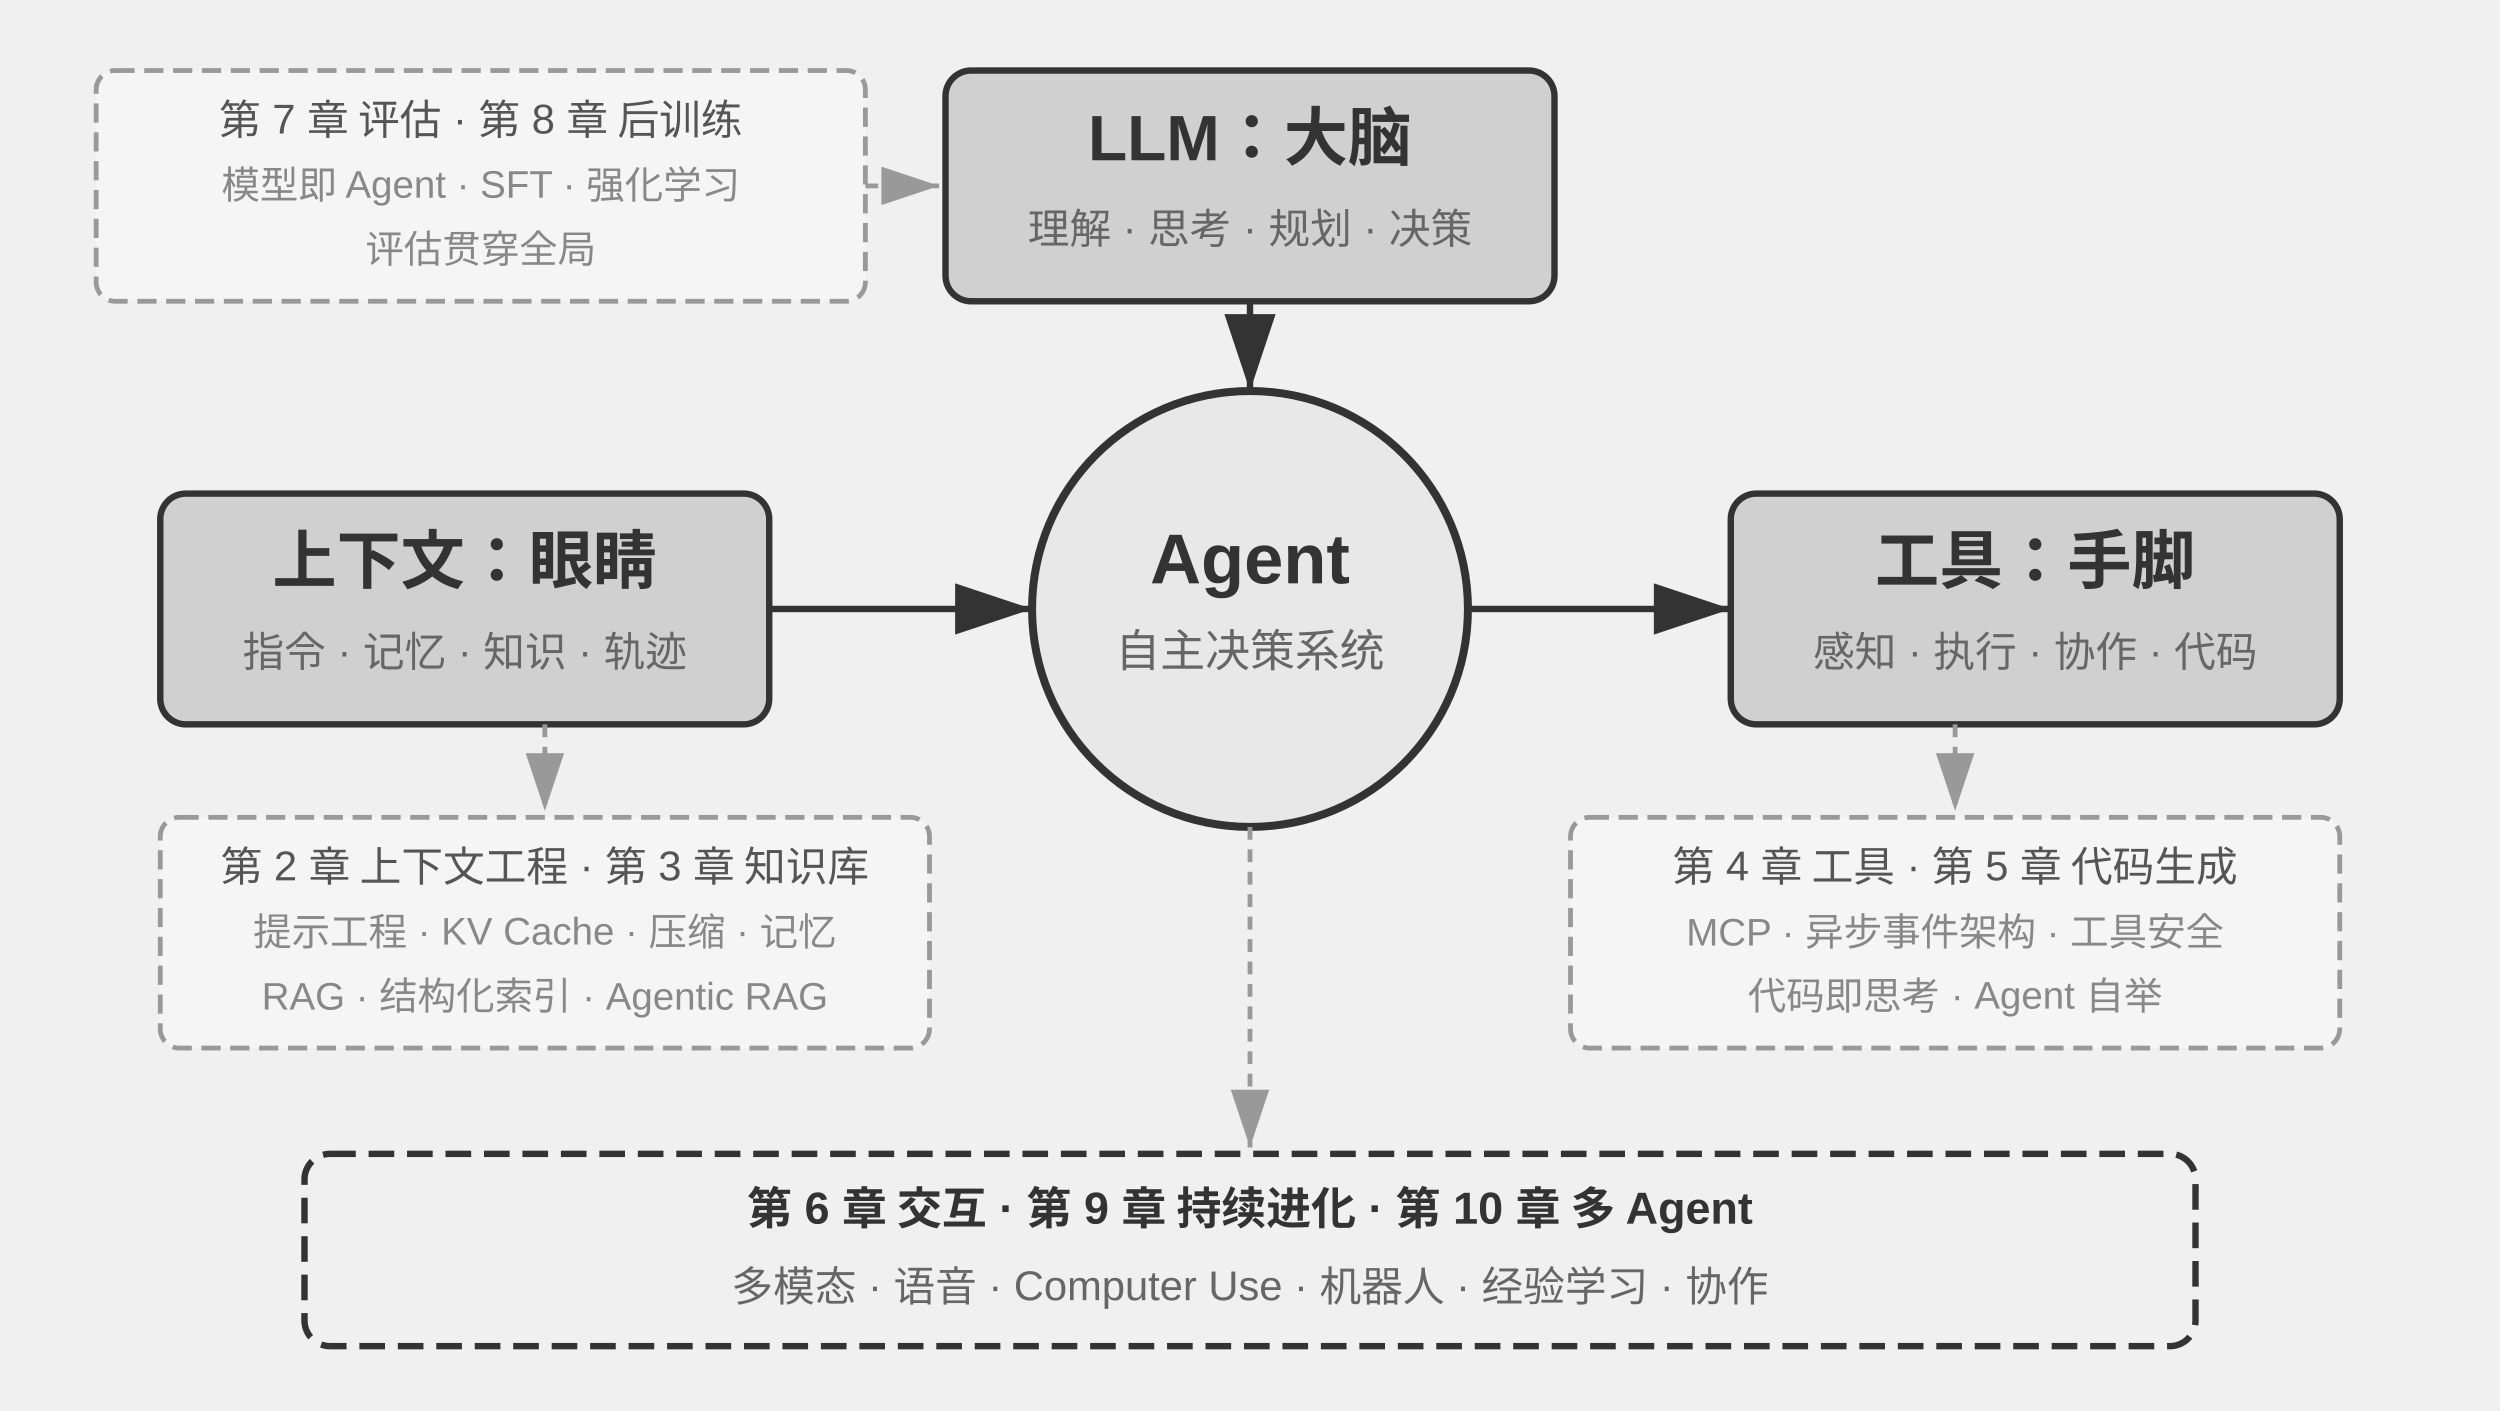
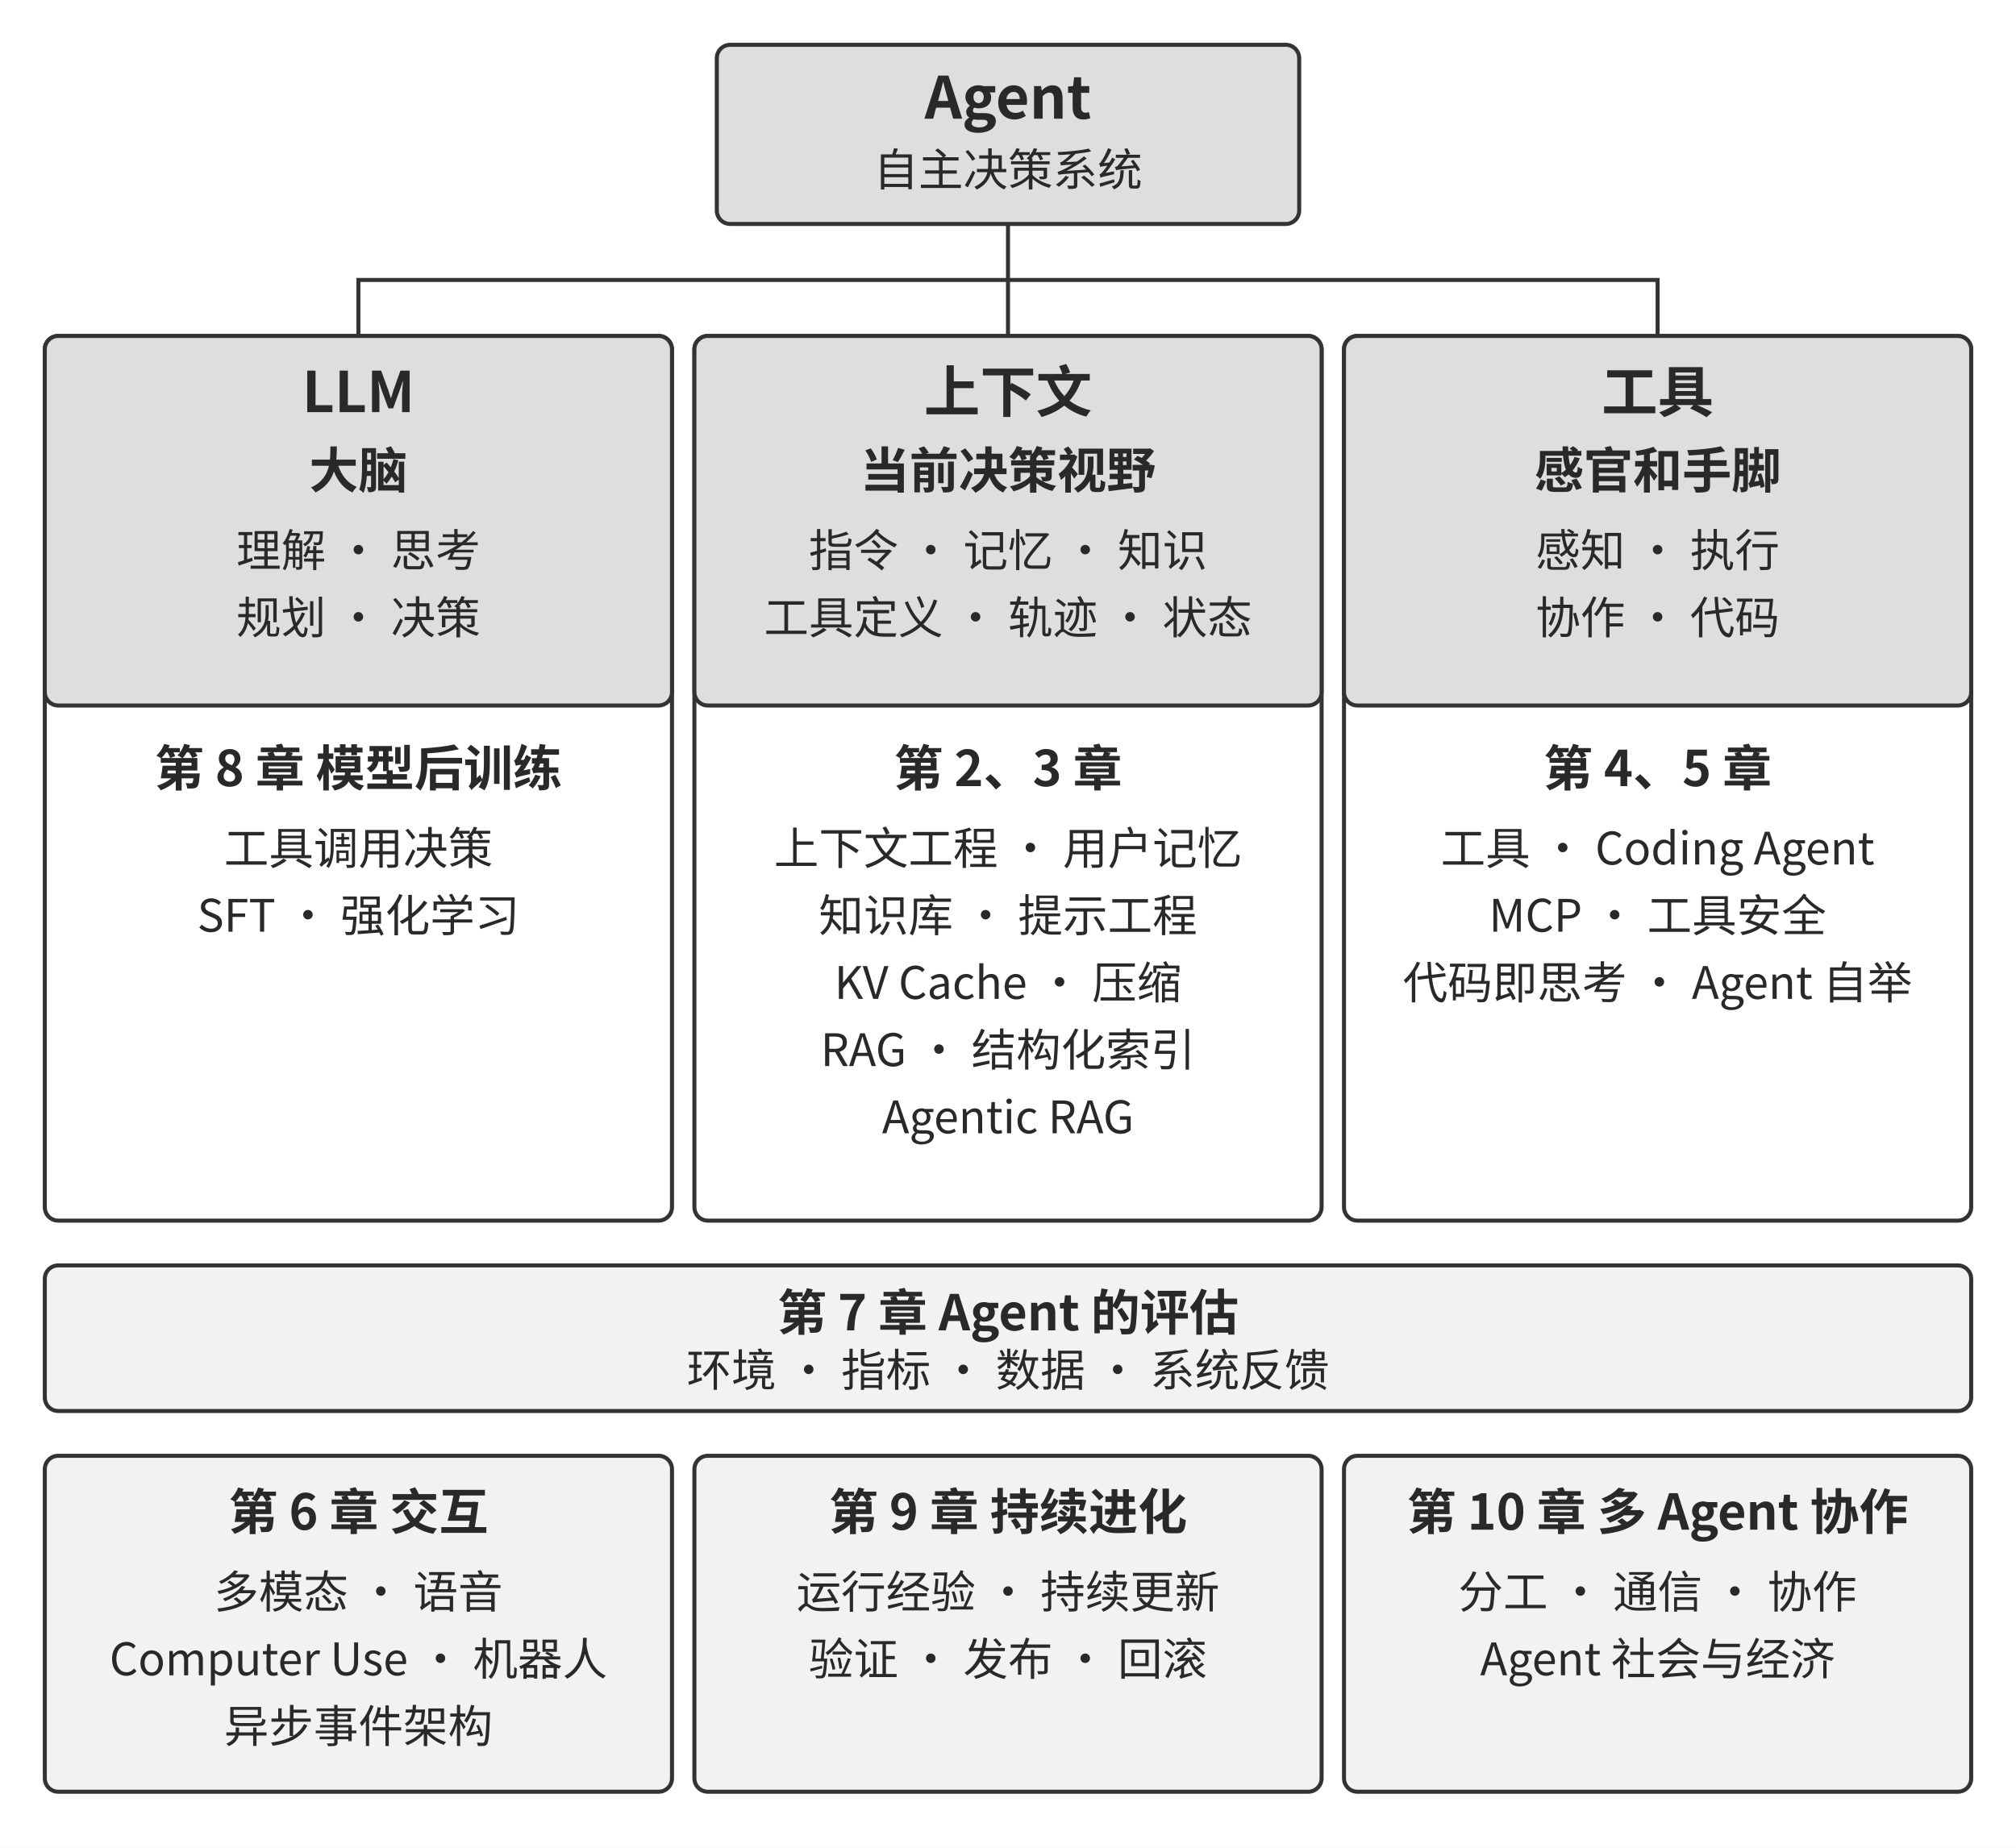
- <svg xmlns="http://www.w3.org/2000/svg" viewBox="0 40 780 440" width="780" height="440" style="background:#ffffff">
+ <svg xmlns="http://www.w3.org/2000/svg" width="150mm" height="137.50mm" viewBox="0 0 900 825" role="img" aria-labelledby="title desc">
  <defs>
-     <marker id="ah" markerWidth="12" markerHeight="8" refX="12" refY="4" orient="auto">
-       <polygon points="0 0, 12 4, 0 8" fill="#333333" />
-     </marker>
-     <marker id="ah-light" markerWidth="12" markerHeight="8" refX="12" refY="4" orient="auto">
-       <polygon points="0 0, 12 4, 0 8" fill="#999999" />
+     <marker id="arrow" viewBox="0 0 10 10" refX="9" refY="5" markerWidth="7" markerHeight="7" orient="auto-start-reverse">
+       <path d="M0 0 L10 5 L0 10 Z" fill="#333333" />
    </marker>
  </defs>
-   <circle cx="390" cy="230" r="68" fill="#e8e8e8" stroke="#333333" stroke-width="2.5" />
-   <text x="390" y="222" font-family="Arial, 'Helvetica Neue', Helvetica, 'PingFang SC', 'Microsoft YaHei', sans-serif" font-size="22" fill="#333333" text-anchor="middle" font-weight="bold">Agent</text>
-   <text x="390" y="248" font-family="Arial, 'Helvetica Neue', Helvetica, 'PingFang SC', 'Microsoft YaHei', sans-serif" font-size="14" fill="#666666" text-anchor="middle">自主决策系统</text>
-   <rect x="295" y="62" width="190" height="72" rx="8" fill="#d0d0d0" stroke="#333333" stroke-width="2" />
-   <text x="390" y="90" font-family="Arial, 'Helvetica Neue', Helvetica, 'PingFang SC', 'Microsoft YaHei', sans-serif" font-size="20" fill="#333333" text-anchor="middle" font-weight="bold">LLM：大脑</text>
-   <text x="390" y="116" font-family="Arial, 'Helvetica Neue', Helvetica, 'PingFang SC', 'Microsoft YaHei', sans-serif" font-size="13" fill="#666666" text-anchor="middle">理解 · 思考 · 规划 · 决策</text>
-   <line x1="390" y1="134" x2="390" y2="162" stroke="#333333" stroke-width="2" marker-end="url(#ah)" />
-   <rect x="50" y="194" width="190" height="72" rx="8" fill="#d0d0d0" stroke="#333333" stroke-width="2" />
-   <text x="145" y="222" font-family="Arial, 'Helvetica Neue', Helvetica, 'PingFang SC', 'Microsoft YaHei', sans-serif" font-size="20" fill="#333333" text-anchor="middle" font-weight="bold">上下文：眼睛</text>
-   <text x="145" y="248" font-family="Arial, 'Helvetica Neue', Helvetica, 'PingFang SC', 'Microsoft YaHei', sans-serif" font-size="13" fill="#666666" text-anchor="middle">指令 · 记忆 · 知识 · 轨迹</text>
-   <line x1="240" y1="230" x2="322" y2="230" stroke="#333333" stroke-width="2" marker-end="url(#ah)" />
-   <rect x="540" y="194" width="190" height="72" rx="8" fill="#d0d0d0" stroke="#333333" stroke-width="2" />
-   <text x="635" y="222" font-family="Arial, 'Helvetica Neue', Helvetica, 'PingFang SC', 'Microsoft YaHei', sans-serif" font-size="20" fill="#333333" text-anchor="middle" font-weight="bold">工具：手脚</text>
-   <text x="635" y="248" font-family="Arial, 'Helvetica Neue', Helvetica, 'PingFang SC', 'Microsoft YaHei', sans-serif" font-size="13" fill="#666666" text-anchor="middle">感知 · 执行 · 协作 · 代码</text>
-   <line x1="458" y1="230" x2="540" y2="230" stroke="#333333" stroke-width="2" marker-end="url(#ah)" />
-   <rect x="30" y="62" width="240" height="72" rx="6" fill="#f5f5f5" stroke="#999999" stroke-width="1.5" stroke-dasharray="6,3" />
-   <text x="150" y="82" font-family="Arial, 'Helvetica Neue', Helvetica, 'PingFang SC', 'Microsoft YaHei', sans-serif" font-size="13" fill="#555555" text-anchor="middle">第 7 章 评估 · 第 8 章 后训练</text>
-   <text x="150" y="102" font-family="Arial, 'Helvetica Neue', Helvetica, 'PingFang SC', 'Microsoft YaHei', sans-serif" font-size="12" fill="#888888" text-anchor="middle">模型即 Agent · SFT · 强化学习</text>
-   <text x="150" y="122" font-family="Arial, 'Helvetica Neue', Helvetica, 'PingFang SC', 'Microsoft YaHei', sans-serif" font-size="12" fill="#888888" text-anchor="middle">评估贯穿全局</text>
-   <line x1="270" y1="98" x2="293" y2="98" stroke="#999999" stroke-width="1.5" stroke-dasharray="4,3" marker-end="url(#ah-light)" />
-   <rect x="50" y="295" width="240" height="72" rx="6" fill="#f5f5f5" stroke="#999999" stroke-width="1.5" stroke-dasharray="6,3" />
-   <text x="170" y="315" font-family="Arial, 'Helvetica Neue', Helvetica, 'PingFang SC', 'Microsoft YaHei', sans-serif" font-size="13" fill="#555555" text-anchor="middle">第 2 章 上下文工程 · 第 3 章 知识库</text>
-   <text x="170" y="335" font-family="Arial, 'Helvetica Neue', Helvetica, 'PingFang SC', 'Microsoft YaHei', sans-serif" font-size="12" fill="#888888" text-anchor="middle">提示工程 · KV Cache · 压缩 · 记忆</text>
-   <text x="170" y="355" font-family="Arial, 'Helvetica Neue', Helvetica, 'PingFang SC', 'Microsoft YaHei', sans-serif" font-size="12" fill="#888888" text-anchor="middle">RAG · 结构化索引 · Agentic RAG</text>
-   <line x1="170" y1="266" x2="170" y2="293" stroke="#999999" stroke-width="1.5" stroke-dasharray="4,3" marker-end="url(#ah-light)" />
-   <rect x="490" y="295" width="240" height="72" rx="6" fill="#f5f5f5" stroke="#999999" stroke-width="1.5" stroke-dasharray="6,3" />
-   <text x="610" y="315" font-family="Arial, 'Helvetica Neue', Helvetica, 'PingFang SC', 'Microsoft YaHei', sans-serif" font-size="13" fill="#555555" text-anchor="middle">第 4 章 工具 · 第 5 章 代码生成</text>
-   <text x="610" y="335" font-family="Arial, 'Helvetica Neue', Helvetica, 'PingFang SC', 'Microsoft YaHei', sans-serif" font-size="12" fill="#888888" text-anchor="middle">MCP · 异步事件架构 · 工具安全</text>
-   <text x="610" y="355" font-family="Arial, 'Helvetica Neue', Helvetica, 'PingFang SC', 'Microsoft YaHei', sans-serif" font-size="12" fill="#888888" text-anchor="middle">代码即思考 · Agent 自举</text>
-   <line x1="610" y1="266" x2="610" y2="293" stroke="#999999" stroke-width="1.5" stroke-dasharray="4,3" marker-end="url(#ah-light)" />
-   <rect x="95" y="400" width="590" height="60" rx="8" fill="#f0f0f0" stroke="#333333" stroke-width="2" stroke-dasharray="8,4" />
-   <text x="390" y="422" font-family="Arial, 'Helvetica Neue', Helvetica, 'PingFang SC', 'Microsoft YaHei', sans-serif" font-size="14" fill="#333333" text-anchor="middle" font-weight="bold">第 6 章 交互 · 第 9 章 持续进化 · 第 10 章 多 Agent</text>
-   <text x="390" y="446" font-family="Arial, 'Helvetica Neue', Helvetica, 'PingFang SC', 'Microsoft YaHei', sans-serif" font-size="13" fill="#666666" text-anchor="middle">多模态 · 语音 · Computer Use · 机器人 · 经验学习 · 协作</text>
-   <line x1="390" y1="298" x2="390" y2="398" stroke="#999999" stroke-width="1.5" stroke-dasharray="4,3" marker-end="url(#ah-light)" />
+   <rect width="900" height="825" fill="#ffffff" />
+   <rect x="320" y="20" width="260" height="80" rx="6" fill="#dedede" stroke="#333333" stroke-width="1.8" />
+   <text x="450" y="53" text-anchor="middle" font-family="Noto Sans CJK SC,Source Han Sans CN,Microsoft YaHei,sans-serif" font-size="26" font-weight="700" fill="#292929">Agent</text>
+   <text x="450" y="83" text-anchor="middle" font-family="Noto Sans CJK SC,Source Han Sans CN,Microsoft YaHei,sans-serif" font-size="20" font-weight="400" fill="#292929">自主决策系统</text>
+   <path d="M 450 100 L 450 125" fill="none" stroke="#333333" stroke-width="1.8" />
+   <path d="M 160 150 L 160 125 L 740 125 L 740 150" fill="none" stroke="#333333" stroke-width="1.8" />
+   <path d="M 450 125 L 450 150" fill="none" stroke="#333333" stroke-width="1.8" />
+   <rect x="20" y="150" width="280" height="395" rx="6" fill="#ffffff" stroke="#333333" stroke-width="1.8" />
+   <rect x="20" y="150" width="280" height="165" rx="6" fill="#dedede" stroke="#333333" stroke-width="1.8" />
+   <text x="160" y="184" text-anchor="middle" font-family="Noto Sans CJK SC,Source Han Sans CN,Microsoft YaHei,sans-serif" font-size="25" font-weight="700" fill="#292929">LLM</text>
+   <text x="160" y="218" text-anchor="middle" font-family="Noto Sans CJK SC,Source Han Sans CN,Microsoft YaHei,sans-serif" font-size="22" font-weight="700" fill="#292929">大脑</text>
+   <text x="160" y="253" text-anchor="middle" font-family="Noto Sans CJK SC,Source Han Sans CN,Microsoft YaHei,sans-serif" font-size="20" font-weight="400" fill="#292929">理解 · 思考</text>
+   <text x="160" y="283" text-anchor="middle" font-family="Noto Sans CJK SC,Source Han Sans CN,Microsoft YaHei,sans-serif" font-size="20" font-weight="400" fill="#292929">规划 · 决策</text>
+   <text x="160" y="351" text-anchor="middle" font-family="Noto Sans CJK SC,Source Han Sans CN,Microsoft YaHei,sans-serif" font-size="22" font-weight="700" fill="#292929">第 8 章 模型后训练</text>
+   <text x="160" y="386" text-anchor="middle" font-family="Noto Sans CJK SC,Source Han Sans CN,Microsoft YaHei,sans-serif" font-size="20" font-weight="400" fill="#292929">工具调用决策</text>
+   <text x="160" y="416" text-anchor="middle" font-family="Noto Sans CJK SC,Source Han Sans CN,Microsoft YaHei,sans-serif" font-size="20" font-weight="400" fill="#292929">SFT · 强化学习</text>
+   <rect x="310" y="150" width="280" height="395" rx="6" fill="#ffffff" stroke="#333333" stroke-width="1.8" />
+   <rect x="310" y="150" width="280" height="165" rx="6" fill="#dedede" stroke="#333333" stroke-width="1.8" />
+   <text x="450" y="184" text-anchor="middle" font-family="Noto Sans CJK SC,Source Han Sans CN,Microsoft YaHei,sans-serif" font-size="25" font-weight="700" fill="#292929">上下文</text>
+   <text x="450" y="218" text-anchor="middle" font-family="Noto Sans CJK SC,Source Han Sans CN,Microsoft YaHei,sans-serif" font-size="22" font-weight="700" fill="#292929">当前决策视野</text>
+   <text x="450" y="253" text-anchor="middle" font-family="Noto Sans CJK SC,Source Han Sans CN,Microsoft YaHei,sans-serif" font-size="20" font-weight="400" fill="#292929">指令 · 记忆 · 知识</text>
+   <text x="450" y="283" text-anchor="middle" font-family="Noto Sans CJK SC,Source Han Sans CN,Microsoft YaHei,sans-serif" font-size="20" font-weight="400" fill="#292929">工具定义 · 轨迹 · 状态</text>
+   <text x="450" y="351" text-anchor="middle" font-family="Noto Sans CJK SC,Source Han Sans CN,Microsoft YaHei,sans-serif" font-size="22" font-weight="700" fill="#292929">第 2、3 章</text>
+   <text x="450" y="386" text-anchor="middle" font-family="Noto Sans CJK SC,Source Han Sans CN,Microsoft YaHei,sans-serif" font-size="20" font-weight="400" fill="#292929">上下文工程 · 用户记忆</text>
+   <text x="450" y="416" text-anchor="middle" font-family="Noto Sans CJK SC,Source Han Sans CN,Microsoft YaHei,sans-serif" font-size="20" font-weight="400" fill="#292929">知识库 · 提示工程</text>
+   <text x="450" y="446" text-anchor="middle" font-family="Noto Sans CJK SC,Source Han Sans CN,Microsoft YaHei,sans-serif" font-size="20" font-weight="400" fill="#292929">KV Cache · 压缩</text>
+   <text x="450" y="476" text-anchor="middle" font-family="Noto Sans CJK SC,Source Han Sans CN,Microsoft YaHei,sans-serif" font-size="20" font-weight="400" fill="#292929">RAG · 结构化索引</text>
+   <text x="450" y="506" text-anchor="middle" font-family="Noto Sans CJK SC,Source Han Sans CN,Microsoft YaHei,sans-serif" font-size="20" font-weight="400" fill="#292929">Agentic RAG</text>
+   <rect x="600" y="150" width="280" height="395" rx="6" fill="#ffffff" stroke="#333333" stroke-width="1.8" />
+   <rect x="600" y="150" width="280" height="165" rx="6" fill="#dedede" stroke="#333333" stroke-width="1.8" />
+   <text x="740" y="184" text-anchor="middle" font-family="Noto Sans CJK SC,Source Han Sans CN,Microsoft YaHei,sans-serif" font-size="25" font-weight="700" fill="#292929">工具</text>
+   <text x="740" y="218" text-anchor="middle" font-family="Noto Sans CJK SC,Source Han Sans CN,Microsoft YaHei,sans-serif" font-size="22" font-weight="700" fill="#292929">感官和手脚</text>
+   <text x="740" y="253" text-anchor="middle" font-family="Noto Sans CJK SC,Source Han Sans CN,Microsoft YaHei,sans-serif" font-size="20" font-weight="400" fill="#292929">感知 · 执行</text>
+   <text x="740" y="283" text-anchor="middle" font-family="Noto Sans CJK SC,Source Han Sans CN,Microsoft YaHei,sans-serif" font-size="20" font-weight="400" fill="#292929">协作 · 代码</text>
+   <text x="740" y="351" text-anchor="middle" font-family="Noto Sans CJK SC,Source Han Sans CN,Microsoft YaHei,sans-serif" font-size="22" font-weight="700" fill="#292929">第 4、5 章</text>
+   <text x="740" y="386" text-anchor="middle" font-family="Noto Sans CJK SC,Source Han Sans CN,Microsoft YaHei,sans-serif" font-size="20" font-weight="400" fill="#292929">工具 · Coding Agent</text>
+   <text x="740" y="416" text-anchor="middle" font-family="Noto Sans CJK SC,Source Han Sans CN,Microsoft YaHei,sans-serif" font-size="20" font-weight="400" fill="#292929">MCP · 工具安全</text>
+   <text x="740" y="446" text-anchor="middle" font-family="Noto Sans CJK SC,Source Han Sans CN,Microsoft YaHei,sans-serif" font-size="20" font-weight="400" fill="#292929">代码即思考 · Agent 自举</text>
+   <rect x="20" y="565" width="860" height="65" rx="6" fill="#f2f2f2" stroke="#333333" stroke-width="1.8" />
+   <text x="450" y="594" text-anchor="middle" font-family="Noto Sans CJK SC,Source Han Sans CN,Microsoft YaHei,sans-serif" font-size="22" font-weight="700" fill="#292929">第 7 章 Agent 的评估</text>
+   <text x="450" y="619" text-anchor="middle" font-family="Noto Sans CJK SC,Source Han Sans CN,Microsoft YaHei,sans-serif" font-size="20" font-weight="400" fill="#292929">环境 · 指标 · 数据 · 系统反馈</text>
+   <rect x="20" y="650" width="280" height="150" rx="6" fill="#f2f2f2" stroke="#333333" stroke-width="1.8" />
+   <text x="160" y="683" text-anchor="middle" font-family="Noto Sans CJK SC,Source Han Sans CN,Microsoft YaHei,sans-serif" font-size="22" font-weight="700" fill="#292929">第 6 章 交互</text>
+   <text x="160" y="718" text-anchor="middle" font-family="Noto Sans CJK SC,Source Han Sans CN,Microsoft YaHei,sans-serif" font-size="20" font-weight="400" fill="#292929">多模态 · 语音</text>
+   <text x="160" y="748" text-anchor="middle" font-family="Noto Sans CJK SC,Source Han Sans CN,Microsoft YaHei,sans-serif" font-size="20" font-weight="400" fill="#292929">Computer Use · 机器人</text>
+   <text x="160" y="778" text-anchor="middle" font-family="Noto Sans CJK SC,Source Han Sans CN,Microsoft YaHei,sans-serif" font-size="20" font-weight="400" fill="#292929">异步事件架构</text>
+   <rect x="310" y="650" width="280" height="150" rx="6" fill="#f2f2f2" stroke="#333333" stroke-width="1.8" />
+   <text x="450" y="683" text-anchor="middle" font-family="Noto Sans CJK SC,Source Han Sans CN,Microsoft YaHei,sans-serif" font-size="22" font-weight="700" fill="#292929">第 9 章 持续进化</text>
+   <text x="450" y="718" text-anchor="middle" font-family="Noto Sans CJK SC,Source Han Sans CN,Microsoft YaHei,sans-serif" font-size="20" font-weight="400" fill="#292929">运行经验 · 持续更新</text>
+   <text x="450" y="748" text-anchor="middle" font-family="Noto Sans CJK SC,Source Han Sans CN,Microsoft YaHei,sans-serif" font-size="20" font-weight="400" fill="#292929">验证 · 发布 · 回滚</text>
+   <rect x="600" y="650" width="280" height="150" rx="6" fill="#f2f2f2" stroke="#333333" stroke-width="1.8" />
+   <text x="740" y="683" text-anchor="middle" font-family="Noto Sans CJK SC,Source Han Sans CN,Microsoft YaHei,sans-serif" font-size="22" font-weight="700" fill="#292929">第 10 章 多 Agent 协作</text>
+   <text x="740" y="718" text-anchor="middle" font-family="Noto Sans CJK SC,Source Han Sans CN,Microsoft YaHei,sans-serif" font-size="20" font-weight="400" fill="#292929">分工 · 通信 · 协作</text>
+   <text x="740" y="748" text-anchor="middle" font-family="Noto Sans CJK SC,Source Han Sans CN,Microsoft YaHei,sans-serif" font-size="20" font-weight="400" fill="#292929">Agent 社会与经济</text>
</svg>
